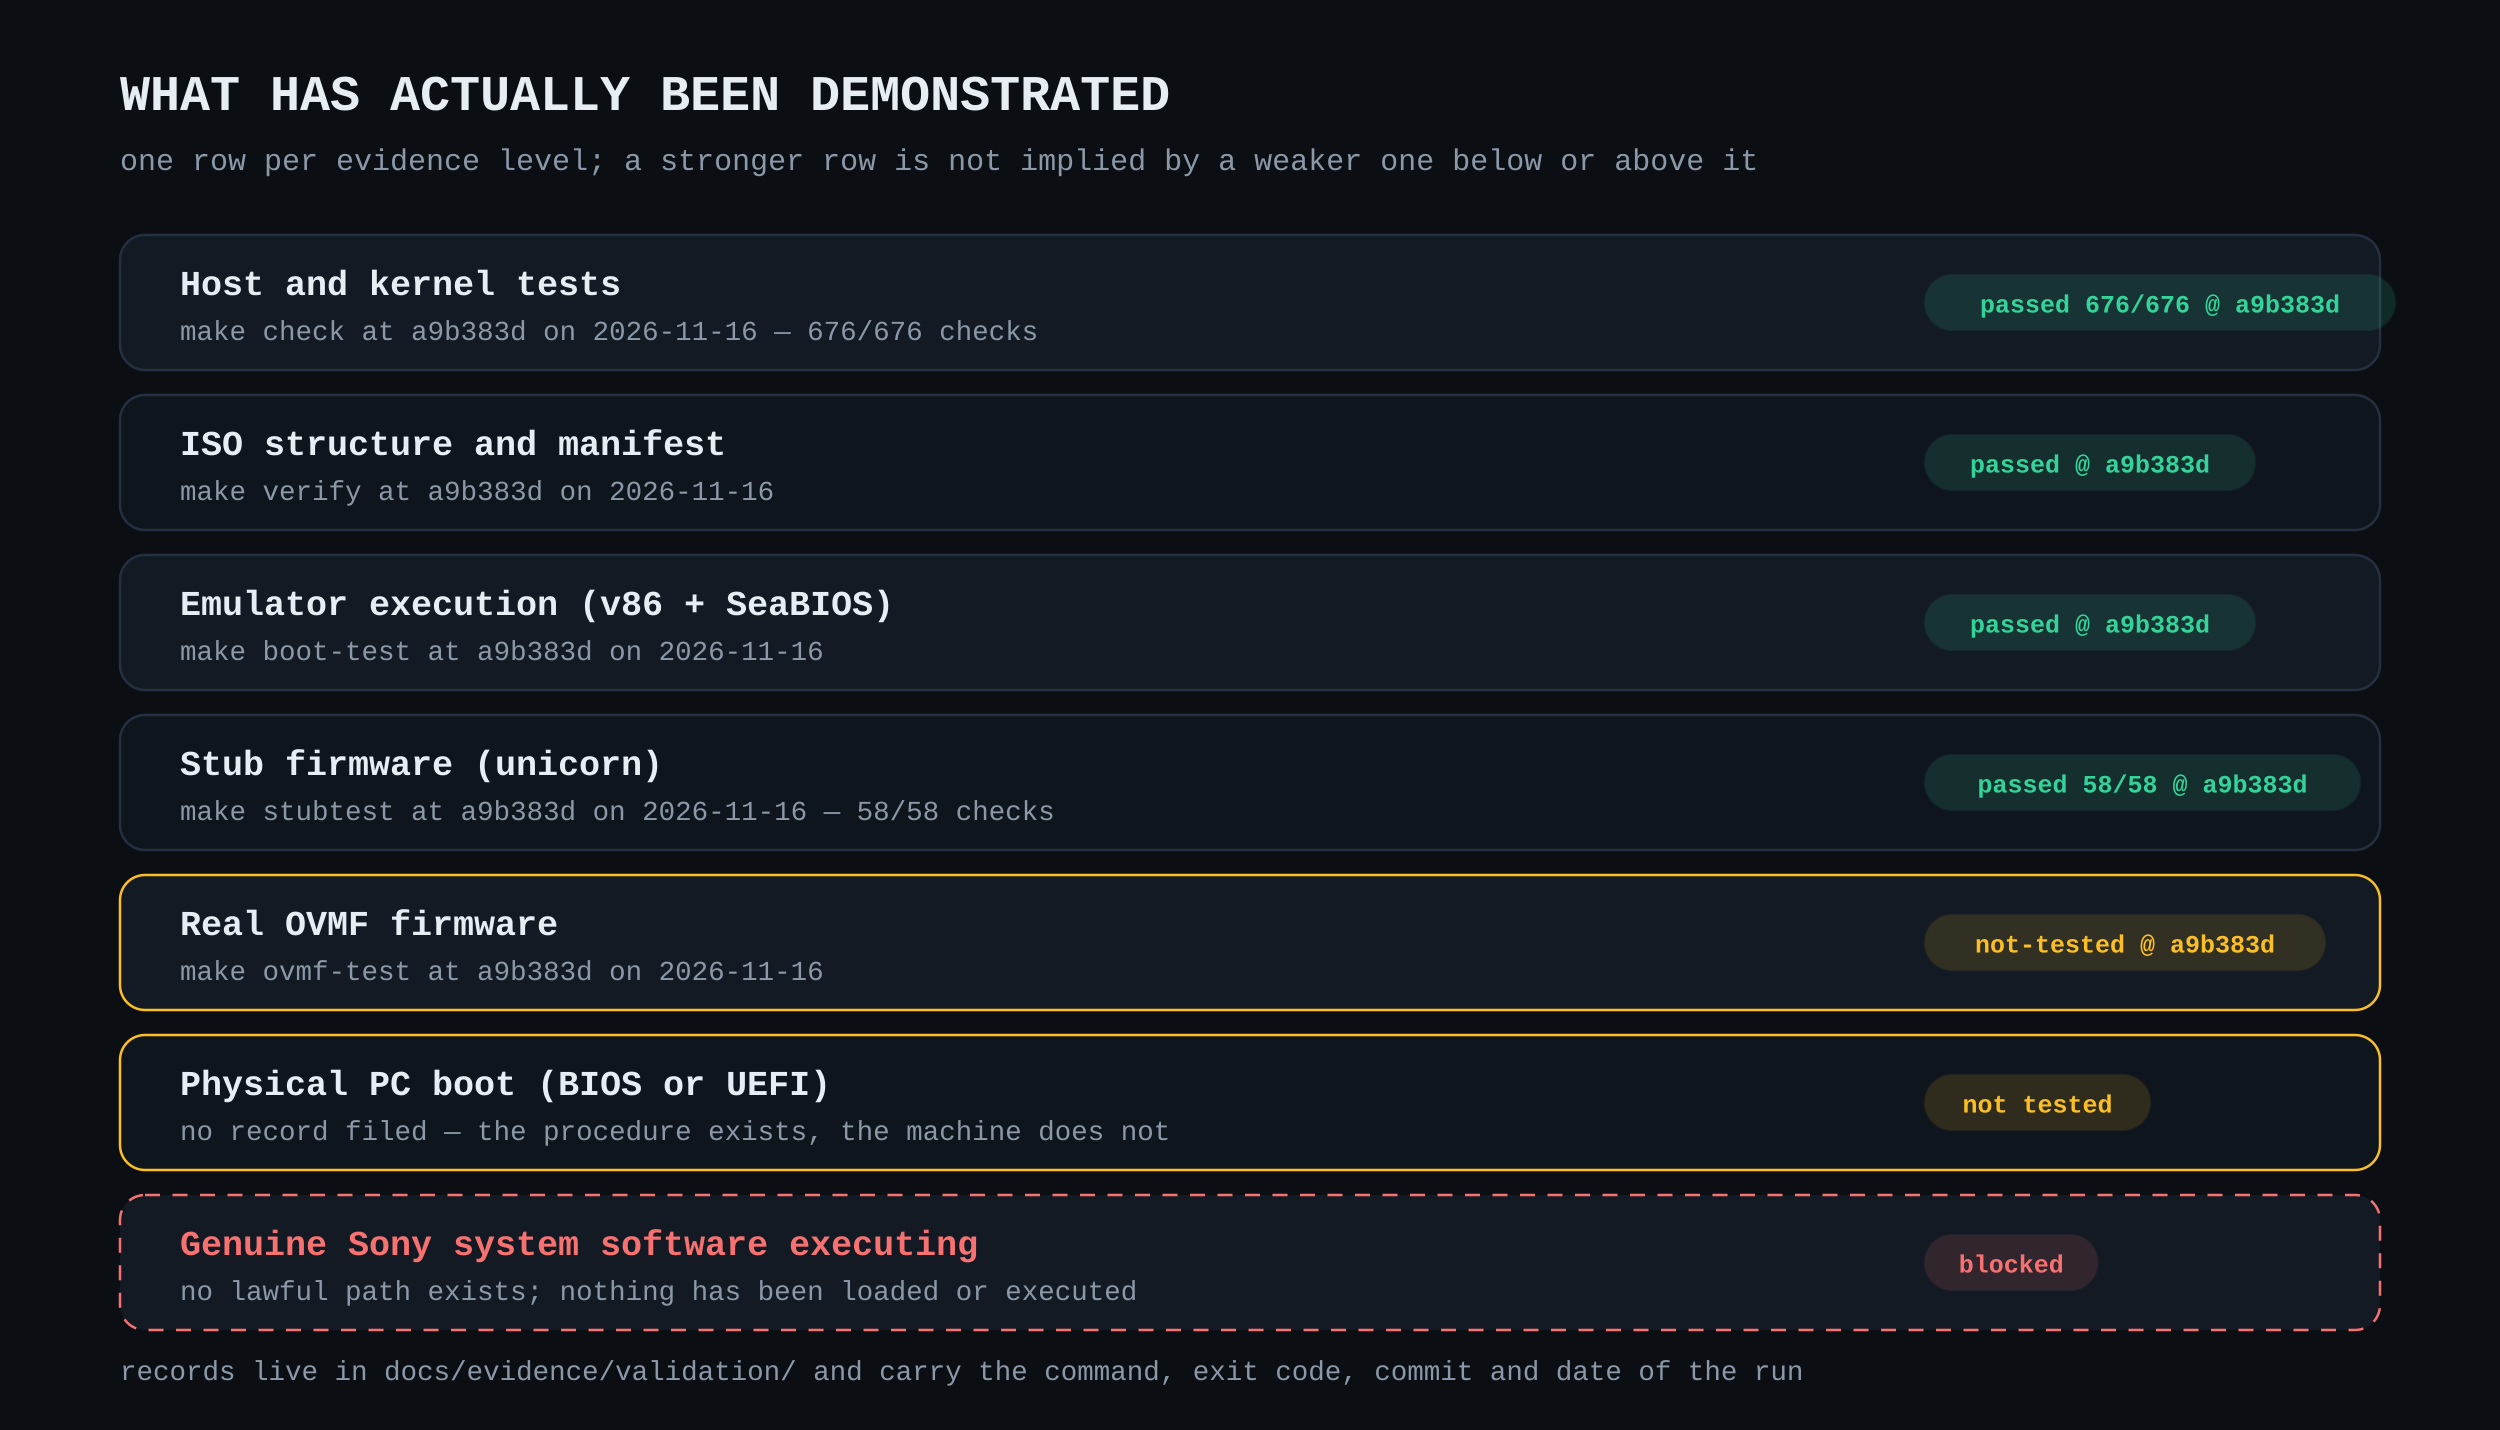
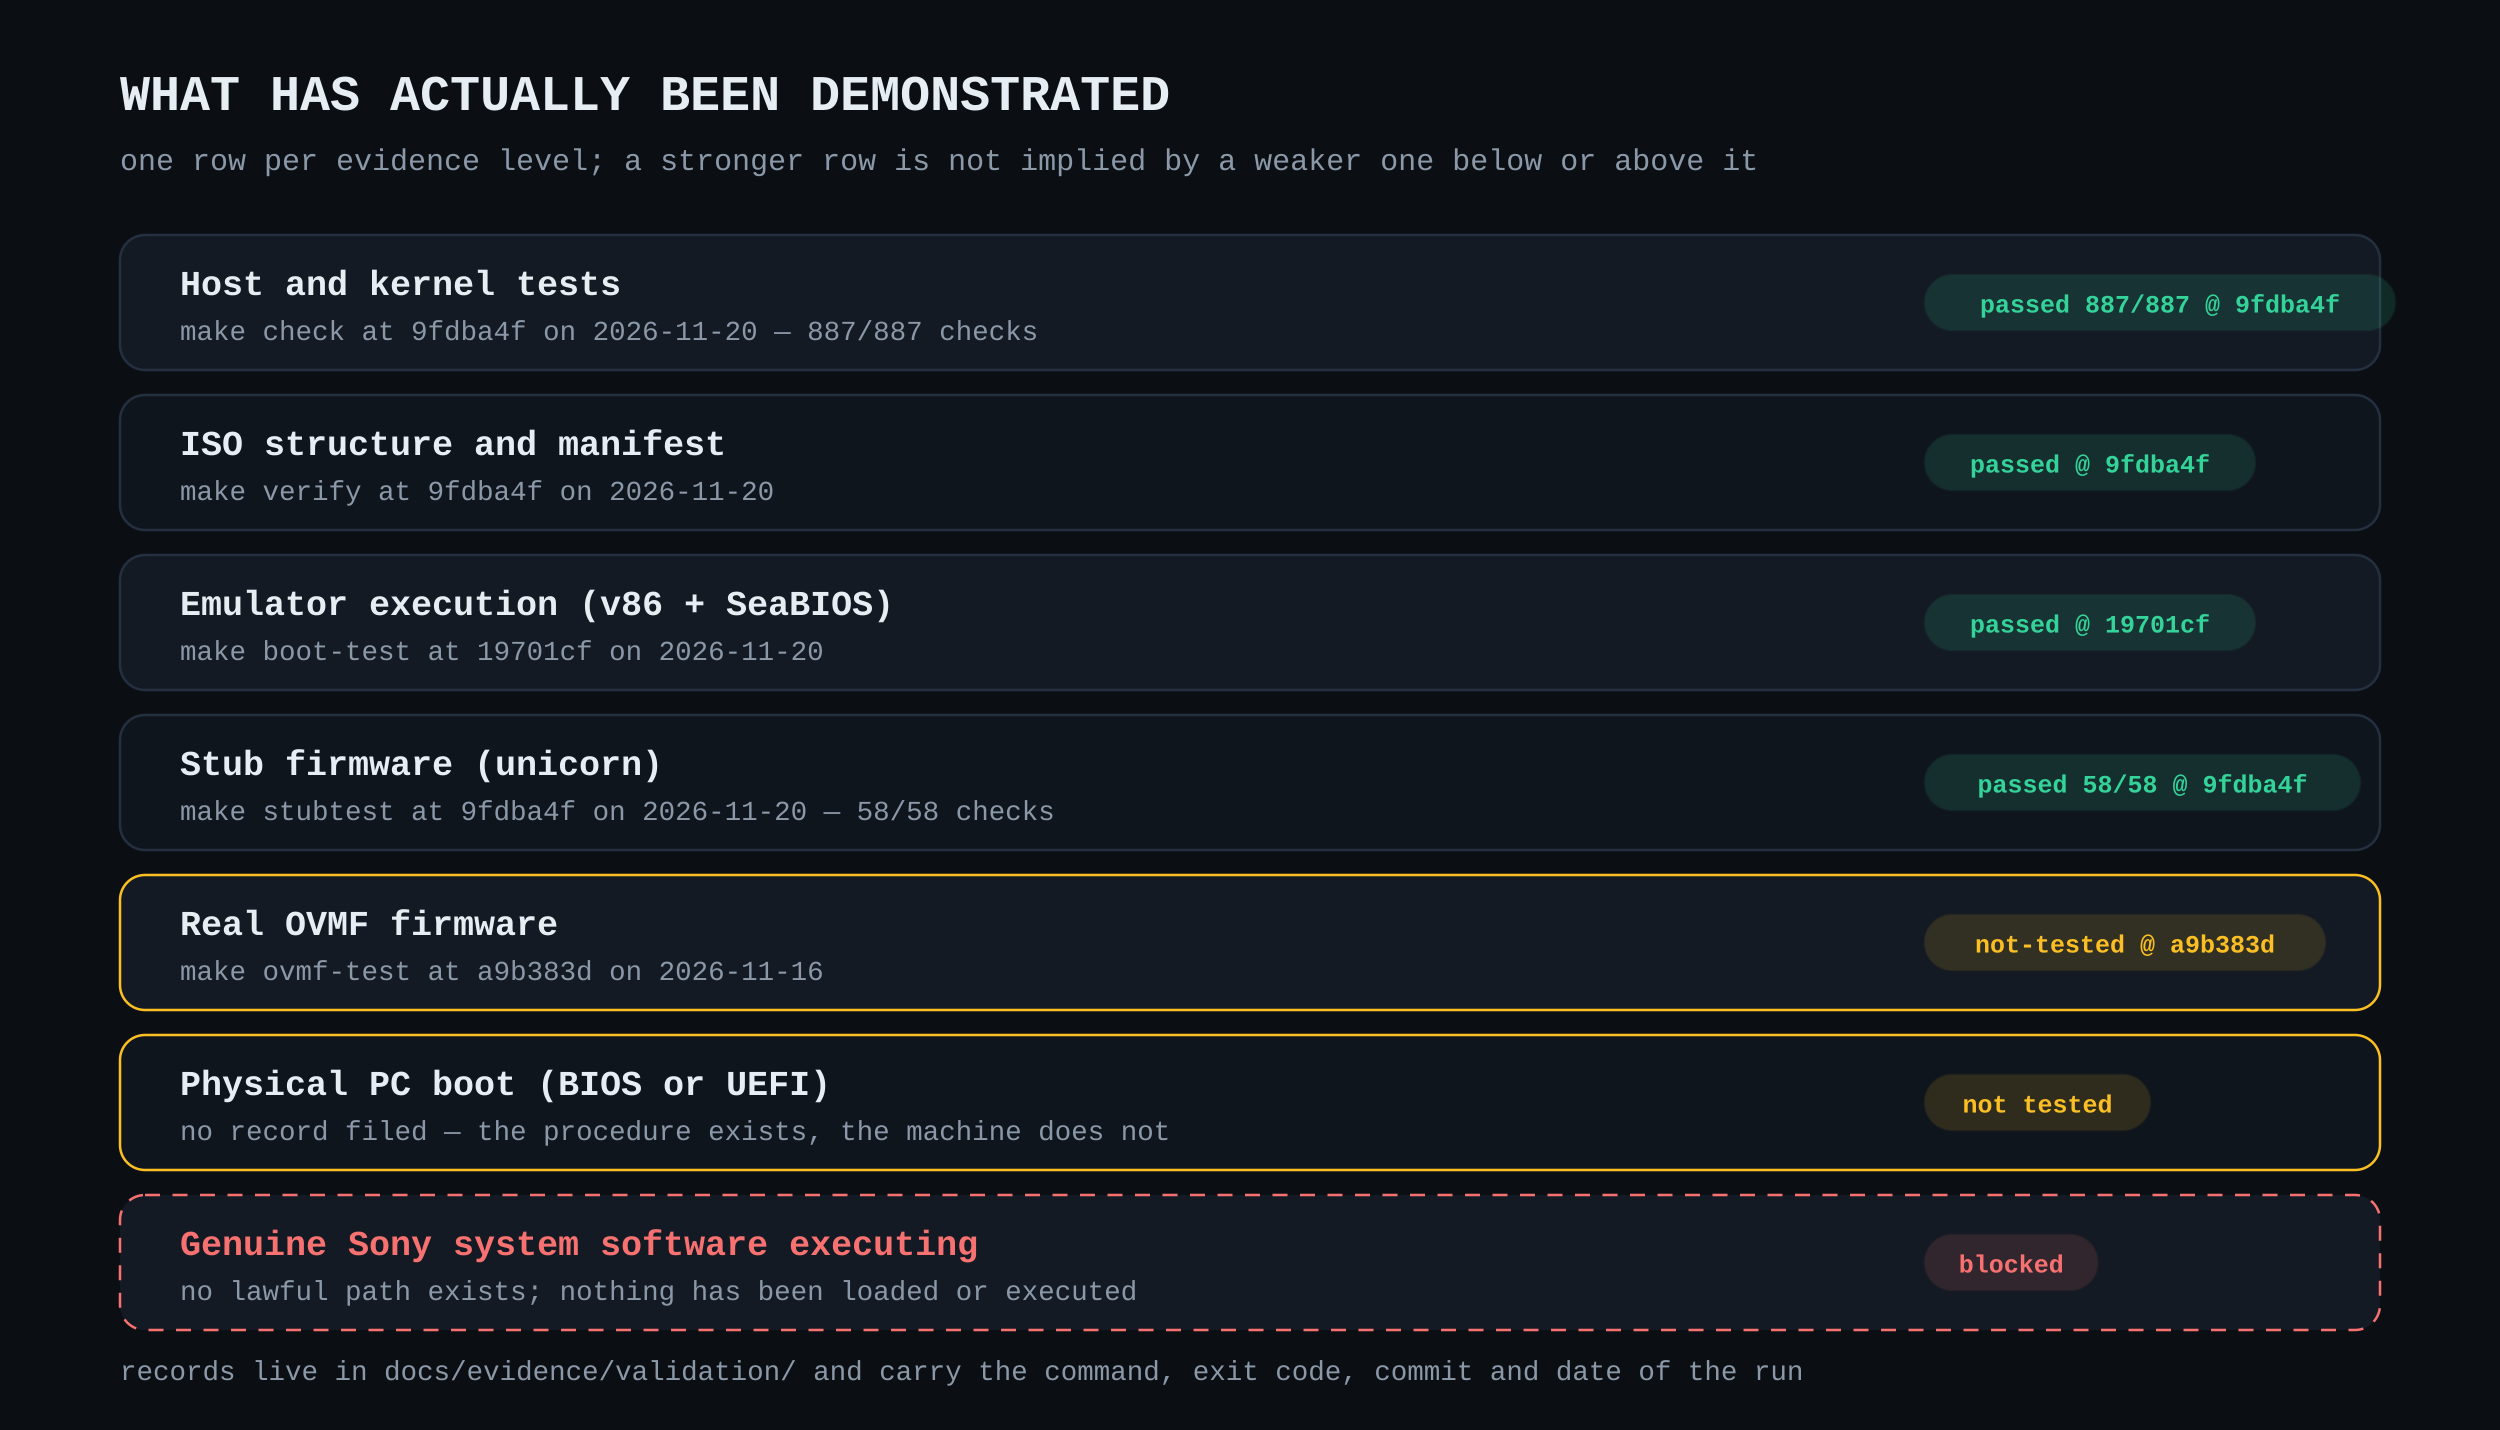
<svg xmlns="http://www.w3.org/2000/svg" width="1000" height="572" viewBox="0 0 1000 572" role="img" aria-labelledby="t d">
  <rect width="1000" height="572" fill="#0b0f14" />
  <text x="48" y="44" font-family="'JetBrains Mono','SFMono-Regular',Consolas,'Liberation Mono',Menlo,monospace" font-size="20" fill="#e6edf3" font-weight="bold" text-anchor="start">WHAT HAS ACTUALLY BEEN DEMONSTRATED</text>
  <text x="48" y="68" font-family="'JetBrains Mono','SFMono-Regular',Consolas,'Liberation Mono',Menlo,monospace" font-size="12" fill="#8b98a8" font-weight="normal" text-anchor="start">one row per evidence level; a stronger row is not implied by a weaker one below or above it</text>
  <rect x="48" y="94" width="904" height="54" rx="10" fill="#131a23" stroke="#243040" />
  <text x="72" y="118" font-family="'JetBrains Mono','SFMono-Regular',Consolas,'Liberation Mono',Menlo,monospace" font-size="14" fill="#e6edf3" font-weight="bold" text-anchor="start">Host and kernel tests</text>
-   <text x="72" y="136" font-family="'JetBrains Mono','SFMono-Regular',Consolas,'Liberation Mono',Menlo,monospace" font-size="11" fill="#8b98a8" font-weight="normal" text-anchor="start">make check at a9b383d on 2026-11-16 — 676/676 checks</text>
+   <text x="72" y="136" font-family="'JetBrains Mono','SFMono-Regular',Consolas,'Liberation Mono',Menlo,monospace" font-size="11" fill="#8b98a8" font-weight="normal" text-anchor="start">make check at 9fdba4f on 2026-11-20 — 887/887 checks</text>
  <rect x="770" y="110" width="188" height="22" rx="11" fill="#34d399" opacity="0.14" stroke="#34d399" stroke-opacity="0.55" />
-   <text x="864.0" y="125" font-family="'JetBrains Mono','SFMono-Regular',Consolas,'Liberation Mono',Menlo,monospace" font-size="10" fill="#34d399" font-weight="bold" text-anchor="middle">passed 676/676 @ a9b383d</text>
+   <text x="864.0" y="125" font-family="'JetBrains Mono','SFMono-Regular',Consolas,'Liberation Mono',Menlo,monospace" font-size="10" fill="#34d399" font-weight="bold" text-anchor="middle">passed 887/887 @ 9fdba4f</text>
  <rect x="48" y="158" width="904" height="54" rx="10" fill="#0f151d" stroke="#243040" />
  <text x="72" y="182" font-family="'JetBrains Mono','SFMono-Regular',Consolas,'Liberation Mono',Menlo,monospace" font-size="14" fill="#e6edf3" font-weight="bold" text-anchor="start">ISO structure and manifest</text>
-   <text x="72" y="200" font-family="'JetBrains Mono','SFMono-Regular',Consolas,'Liberation Mono',Menlo,monospace" font-size="11" fill="#8b98a8" font-weight="normal" text-anchor="start">make verify at a9b383d on 2026-11-16</text>
+   <text x="72" y="200" font-family="'JetBrains Mono','SFMono-Regular',Consolas,'Liberation Mono',Menlo,monospace" font-size="11" fill="#8b98a8" font-weight="normal" text-anchor="start">make verify at 9fdba4f on 2026-11-20</text>
  <rect x="770" y="174" width="132" height="22" rx="11" fill="#34d399" opacity="0.14" stroke="#34d399" stroke-opacity="0.55" />
-   <text x="836.0" y="189" font-family="'JetBrains Mono','SFMono-Regular',Consolas,'Liberation Mono',Menlo,monospace" font-size="10" fill="#34d399" font-weight="bold" text-anchor="middle">passed @ a9b383d</text>
+   <text x="836.0" y="189" font-family="'JetBrains Mono','SFMono-Regular',Consolas,'Liberation Mono',Menlo,monospace" font-size="10" fill="#34d399" font-weight="bold" text-anchor="middle">passed @ 9fdba4f</text>
  <rect x="48" y="222" width="904" height="54" rx="10" fill="#131a23" stroke="#243040" />
  <text x="72" y="246" font-family="'JetBrains Mono','SFMono-Regular',Consolas,'Liberation Mono',Menlo,monospace" font-size="14" fill="#e6edf3" font-weight="bold" text-anchor="start">Emulator execution (v86 + SeaBIOS)</text>
-   <text x="72" y="264" font-family="'JetBrains Mono','SFMono-Regular',Consolas,'Liberation Mono',Menlo,monospace" font-size="11" fill="#8b98a8" font-weight="normal" text-anchor="start">make boot-test at a9b383d on 2026-11-16</text>
+   <text x="72" y="264" font-family="'JetBrains Mono','SFMono-Regular',Consolas,'Liberation Mono',Menlo,monospace" font-size="11" fill="#8b98a8" font-weight="normal" text-anchor="start">make boot-test at 19701cf on 2026-11-20</text>
  <rect x="770" y="238" width="132" height="22" rx="11" fill="#34d399" opacity="0.14" stroke="#34d399" stroke-opacity="0.55" />
-   <text x="836.0" y="253" font-family="'JetBrains Mono','SFMono-Regular',Consolas,'Liberation Mono',Menlo,monospace" font-size="10" fill="#34d399" font-weight="bold" text-anchor="middle">passed @ a9b383d</text>
+   <text x="836.0" y="253" font-family="'JetBrains Mono','SFMono-Regular',Consolas,'Liberation Mono',Menlo,monospace" font-size="10" fill="#34d399" font-weight="bold" text-anchor="middle">passed @ 19701cf</text>
  <rect x="48" y="286" width="904" height="54" rx="10" fill="#0f151d" stroke="#243040" />
  <text x="72" y="310" font-family="'JetBrains Mono','SFMono-Regular',Consolas,'Liberation Mono',Menlo,monospace" font-size="14" fill="#e6edf3" font-weight="bold" text-anchor="start">Stub firmware (unicorn)</text>
-   <text x="72" y="328" font-family="'JetBrains Mono','SFMono-Regular',Consolas,'Liberation Mono',Menlo,monospace" font-size="11" fill="#8b98a8" font-weight="normal" text-anchor="start">make stubtest at a9b383d on 2026-11-16 — 58/58 checks</text>
+   <text x="72" y="328" font-family="'JetBrains Mono','SFMono-Regular',Consolas,'Liberation Mono',Menlo,monospace" font-size="11" fill="#8b98a8" font-weight="normal" text-anchor="start">make stubtest at 9fdba4f on 2026-11-20 — 58/58 checks</text>
  <rect x="770" y="302" width="174" height="22" rx="11" fill="#34d399" opacity="0.14" stroke="#34d399" stroke-opacity="0.55" />
-   <text x="857.0" y="317" font-family="'JetBrains Mono','SFMono-Regular',Consolas,'Liberation Mono',Menlo,monospace" font-size="10" fill="#34d399" font-weight="bold" text-anchor="middle">passed 58/58 @ a9b383d</text>
+   <text x="857.0" y="317" font-family="'JetBrains Mono','SFMono-Regular',Consolas,'Liberation Mono',Menlo,monospace" font-size="10" fill="#34d399" font-weight="bold" text-anchor="middle">passed 58/58 @ 9fdba4f</text>
  <rect x="48" y="350" width="904" height="54" rx="10" fill="#131a23" stroke="#fbbf24" />
  <text x="72" y="374" font-family="'JetBrains Mono','SFMono-Regular',Consolas,'Liberation Mono',Menlo,monospace" font-size="14" fill="#e6edf3" font-weight="bold" text-anchor="start">Real OVMF firmware</text>
  <text x="72" y="392" font-family="'JetBrains Mono','SFMono-Regular',Consolas,'Liberation Mono',Menlo,monospace" font-size="11" fill="#8b98a8" font-weight="normal" text-anchor="start">make ovmf-test at a9b383d on 2026-11-16</text>
  <rect x="770" y="366" width="160" height="22" rx="11" fill="#fbbf24" opacity="0.14" stroke="#fbbf24" stroke-opacity="0.55" />
  <text x="850.0" y="381" font-family="'JetBrains Mono','SFMono-Regular',Consolas,'Liberation Mono',Menlo,monospace" font-size="10" fill="#fbbf24" font-weight="bold" text-anchor="middle">not-tested @ a9b383d</text>
  <rect x="48" y="414" width="904" height="54" rx="10" fill="#0f151d" stroke="#fbbf24" />
  <text x="72" y="438" font-family="'JetBrains Mono','SFMono-Regular',Consolas,'Liberation Mono',Menlo,monospace" font-size="14" fill="#e6edf3" font-weight="bold" text-anchor="start">Physical PC boot (BIOS or UEFI)</text>
  <text x="72" y="456" font-family="'JetBrains Mono','SFMono-Regular',Consolas,'Liberation Mono',Menlo,monospace" font-size="11" fill="#8b98a8" font-weight="normal" text-anchor="start">no record filed — the procedure exists, the machine does not</text>
  <rect x="770" y="430" width="90" height="22" rx="11" fill="#fbbf24" opacity="0.14" stroke="#fbbf24" stroke-opacity="0.55" />
  <text x="815.0" y="445" font-family="'JetBrains Mono','SFMono-Regular',Consolas,'Liberation Mono',Menlo,monospace" font-size="10" fill="#fbbf24" font-weight="bold" text-anchor="middle">not tested</text>
  <rect x="48" y="478" width="904" height="54" rx="10" fill="#131a23" stroke="#f87171" stroke-dasharray="6 5" />
  <text x="72" y="502" font-family="'JetBrains Mono','SFMono-Regular',Consolas,'Liberation Mono',Menlo,monospace" font-size="14" fill="#f87171" font-weight="bold" text-anchor="start">Genuine Sony system software executing</text>
  <text x="72" y="520" font-family="'JetBrains Mono','SFMono-Regular',Consolas,'Liberation Mono',Menlo,monospace" font-size="11" fill="#8b98a8" font-weight="normal" text-anchor="start">no lawful path exists; nothing has been loaded or executed</text>
  <rect x="770" y="494" width="69" height="22" rx="11" fill="#f87171" opacity="0.14" stroke="#f87171" stroke-opacity="0.55" />
  <text x="804.5" y="509" font-family="'JetBrains Mono','SFMono-Regular',Consolas,'Liberation Mono',Menlo,monospace" font-size="10" fill="#f87171" font-weight="bold" text-anchor="middle">blocked</text>
  <text x="48" y="552" font-family="'JetBrains Mono','SFMono-Regular',Consolas,'Liberation Mono',Menlo,monospace" font-size="11" fill="#8b98a8" font-weight="normal" text-anchor="start">records live in docs/evidence/validation/ and carry the command, exit code, commit and date of the run</text>
</svg>
